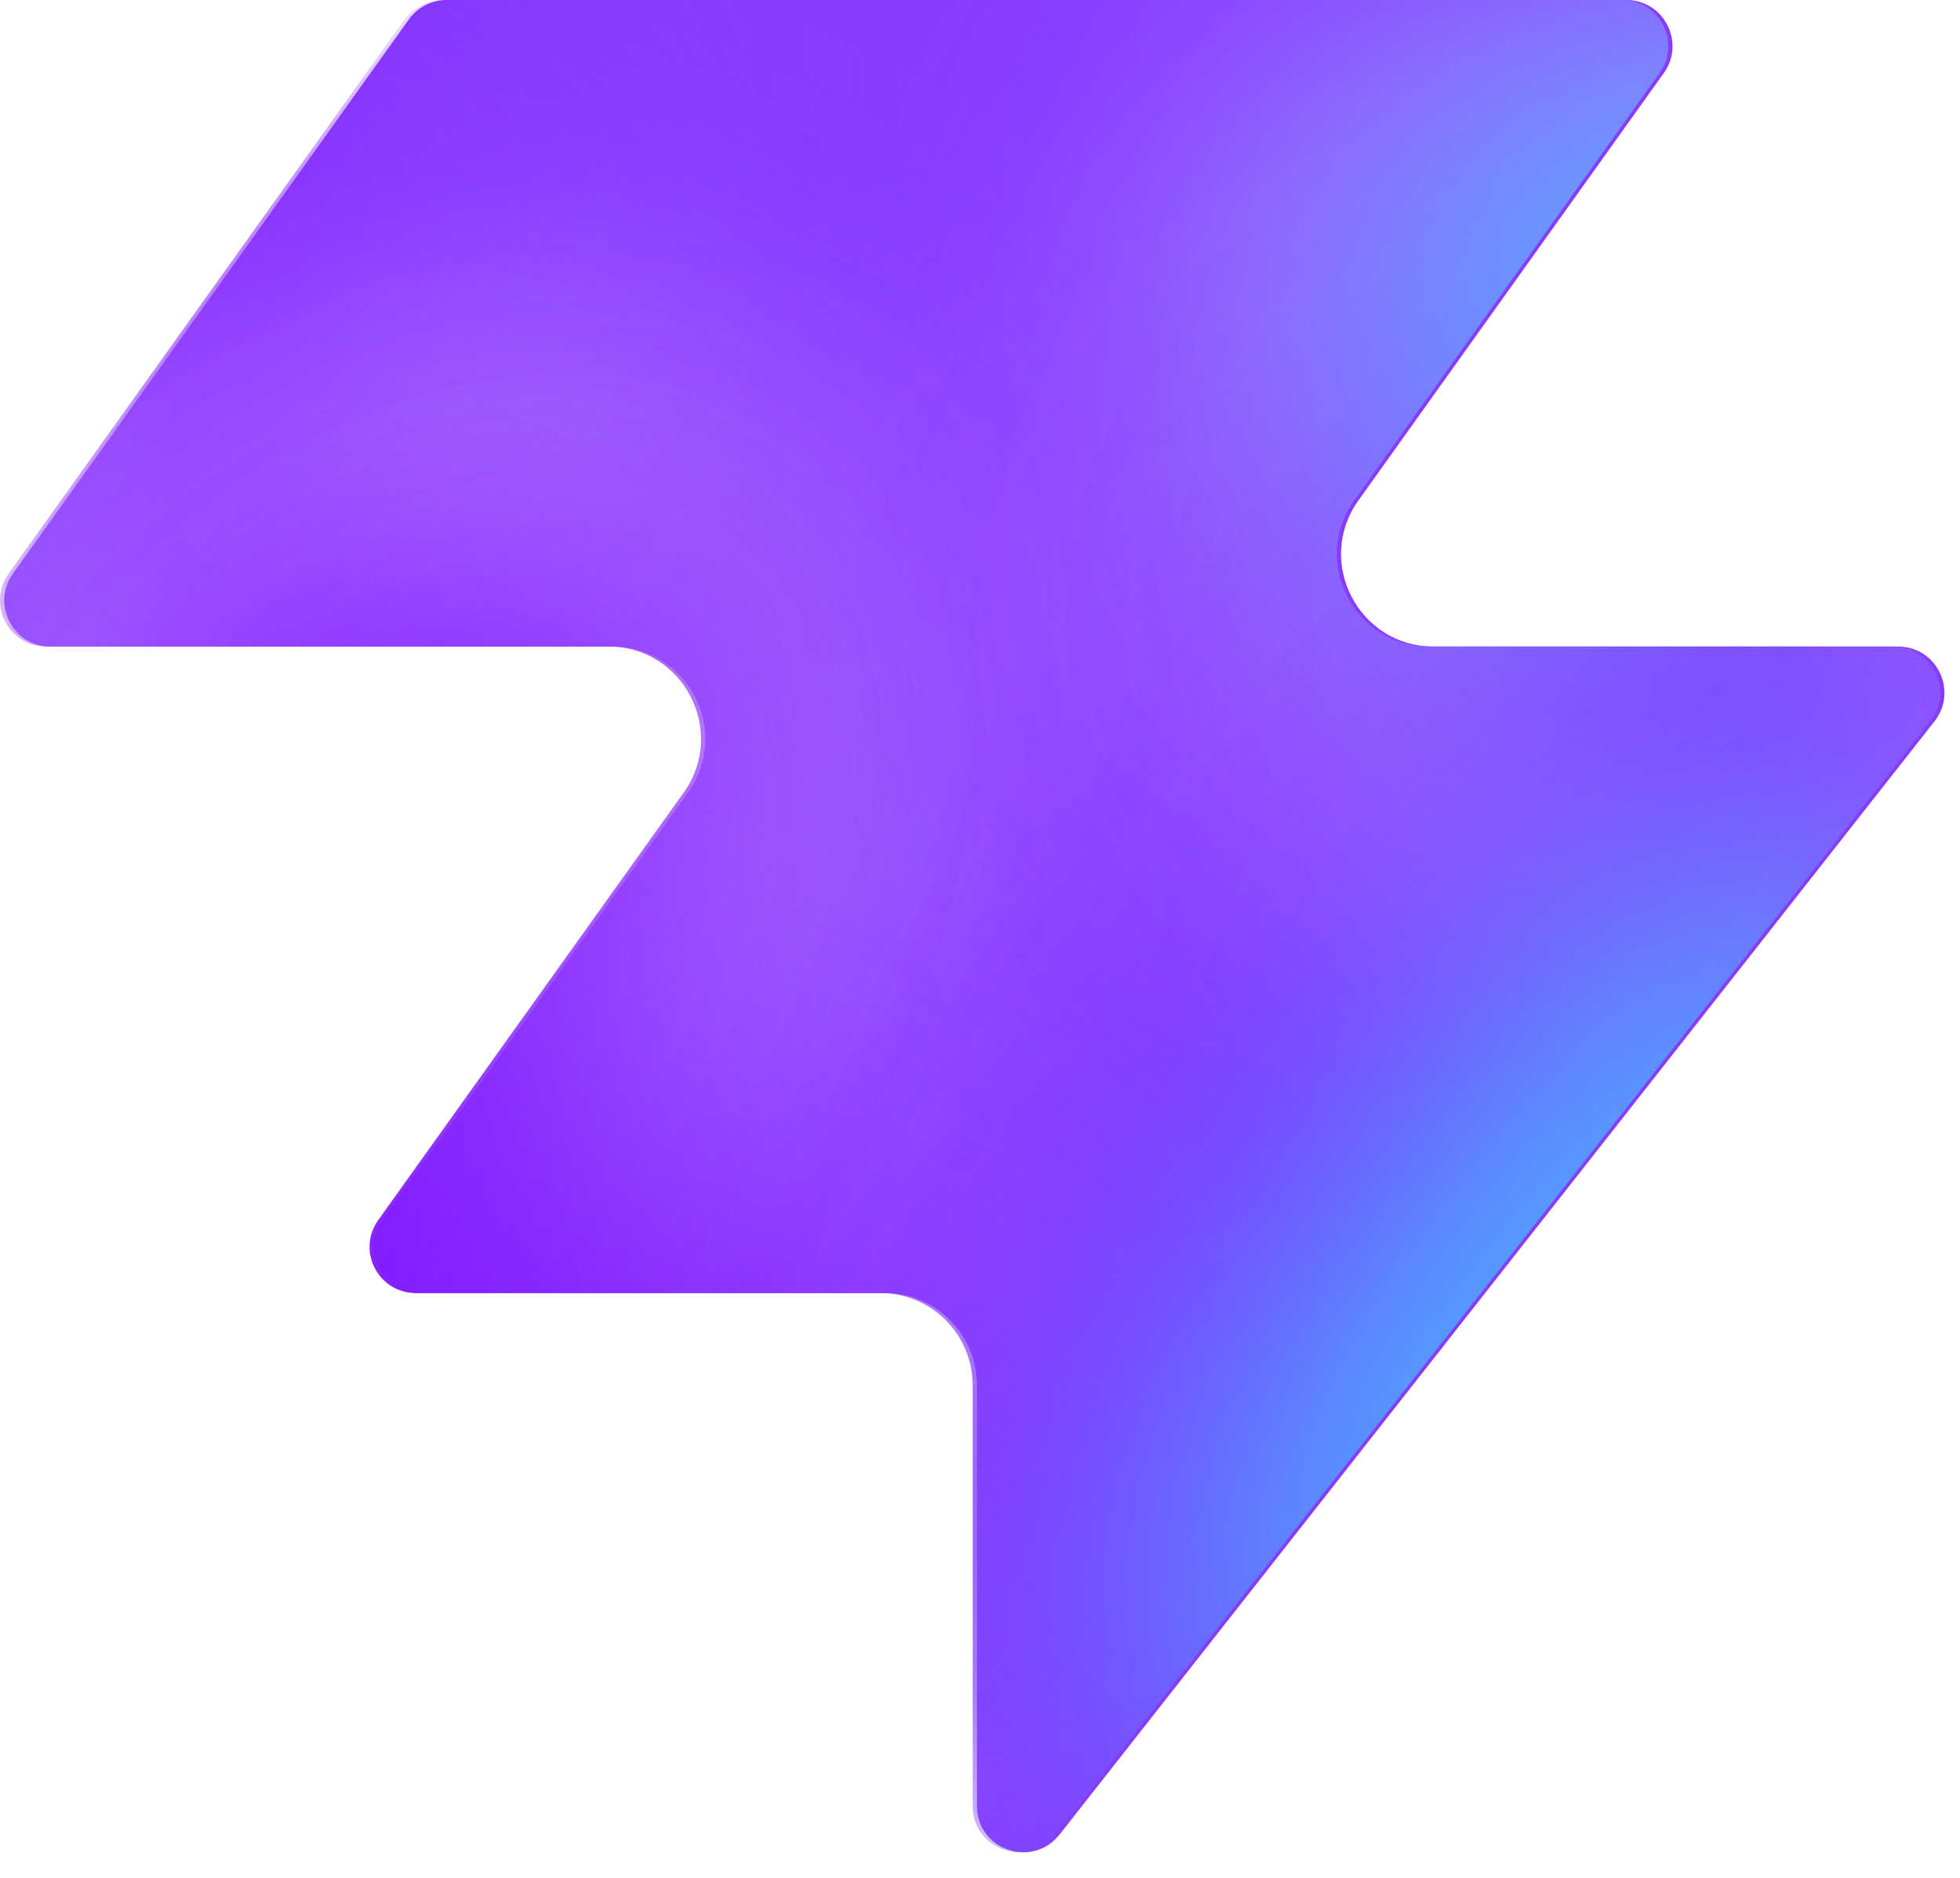
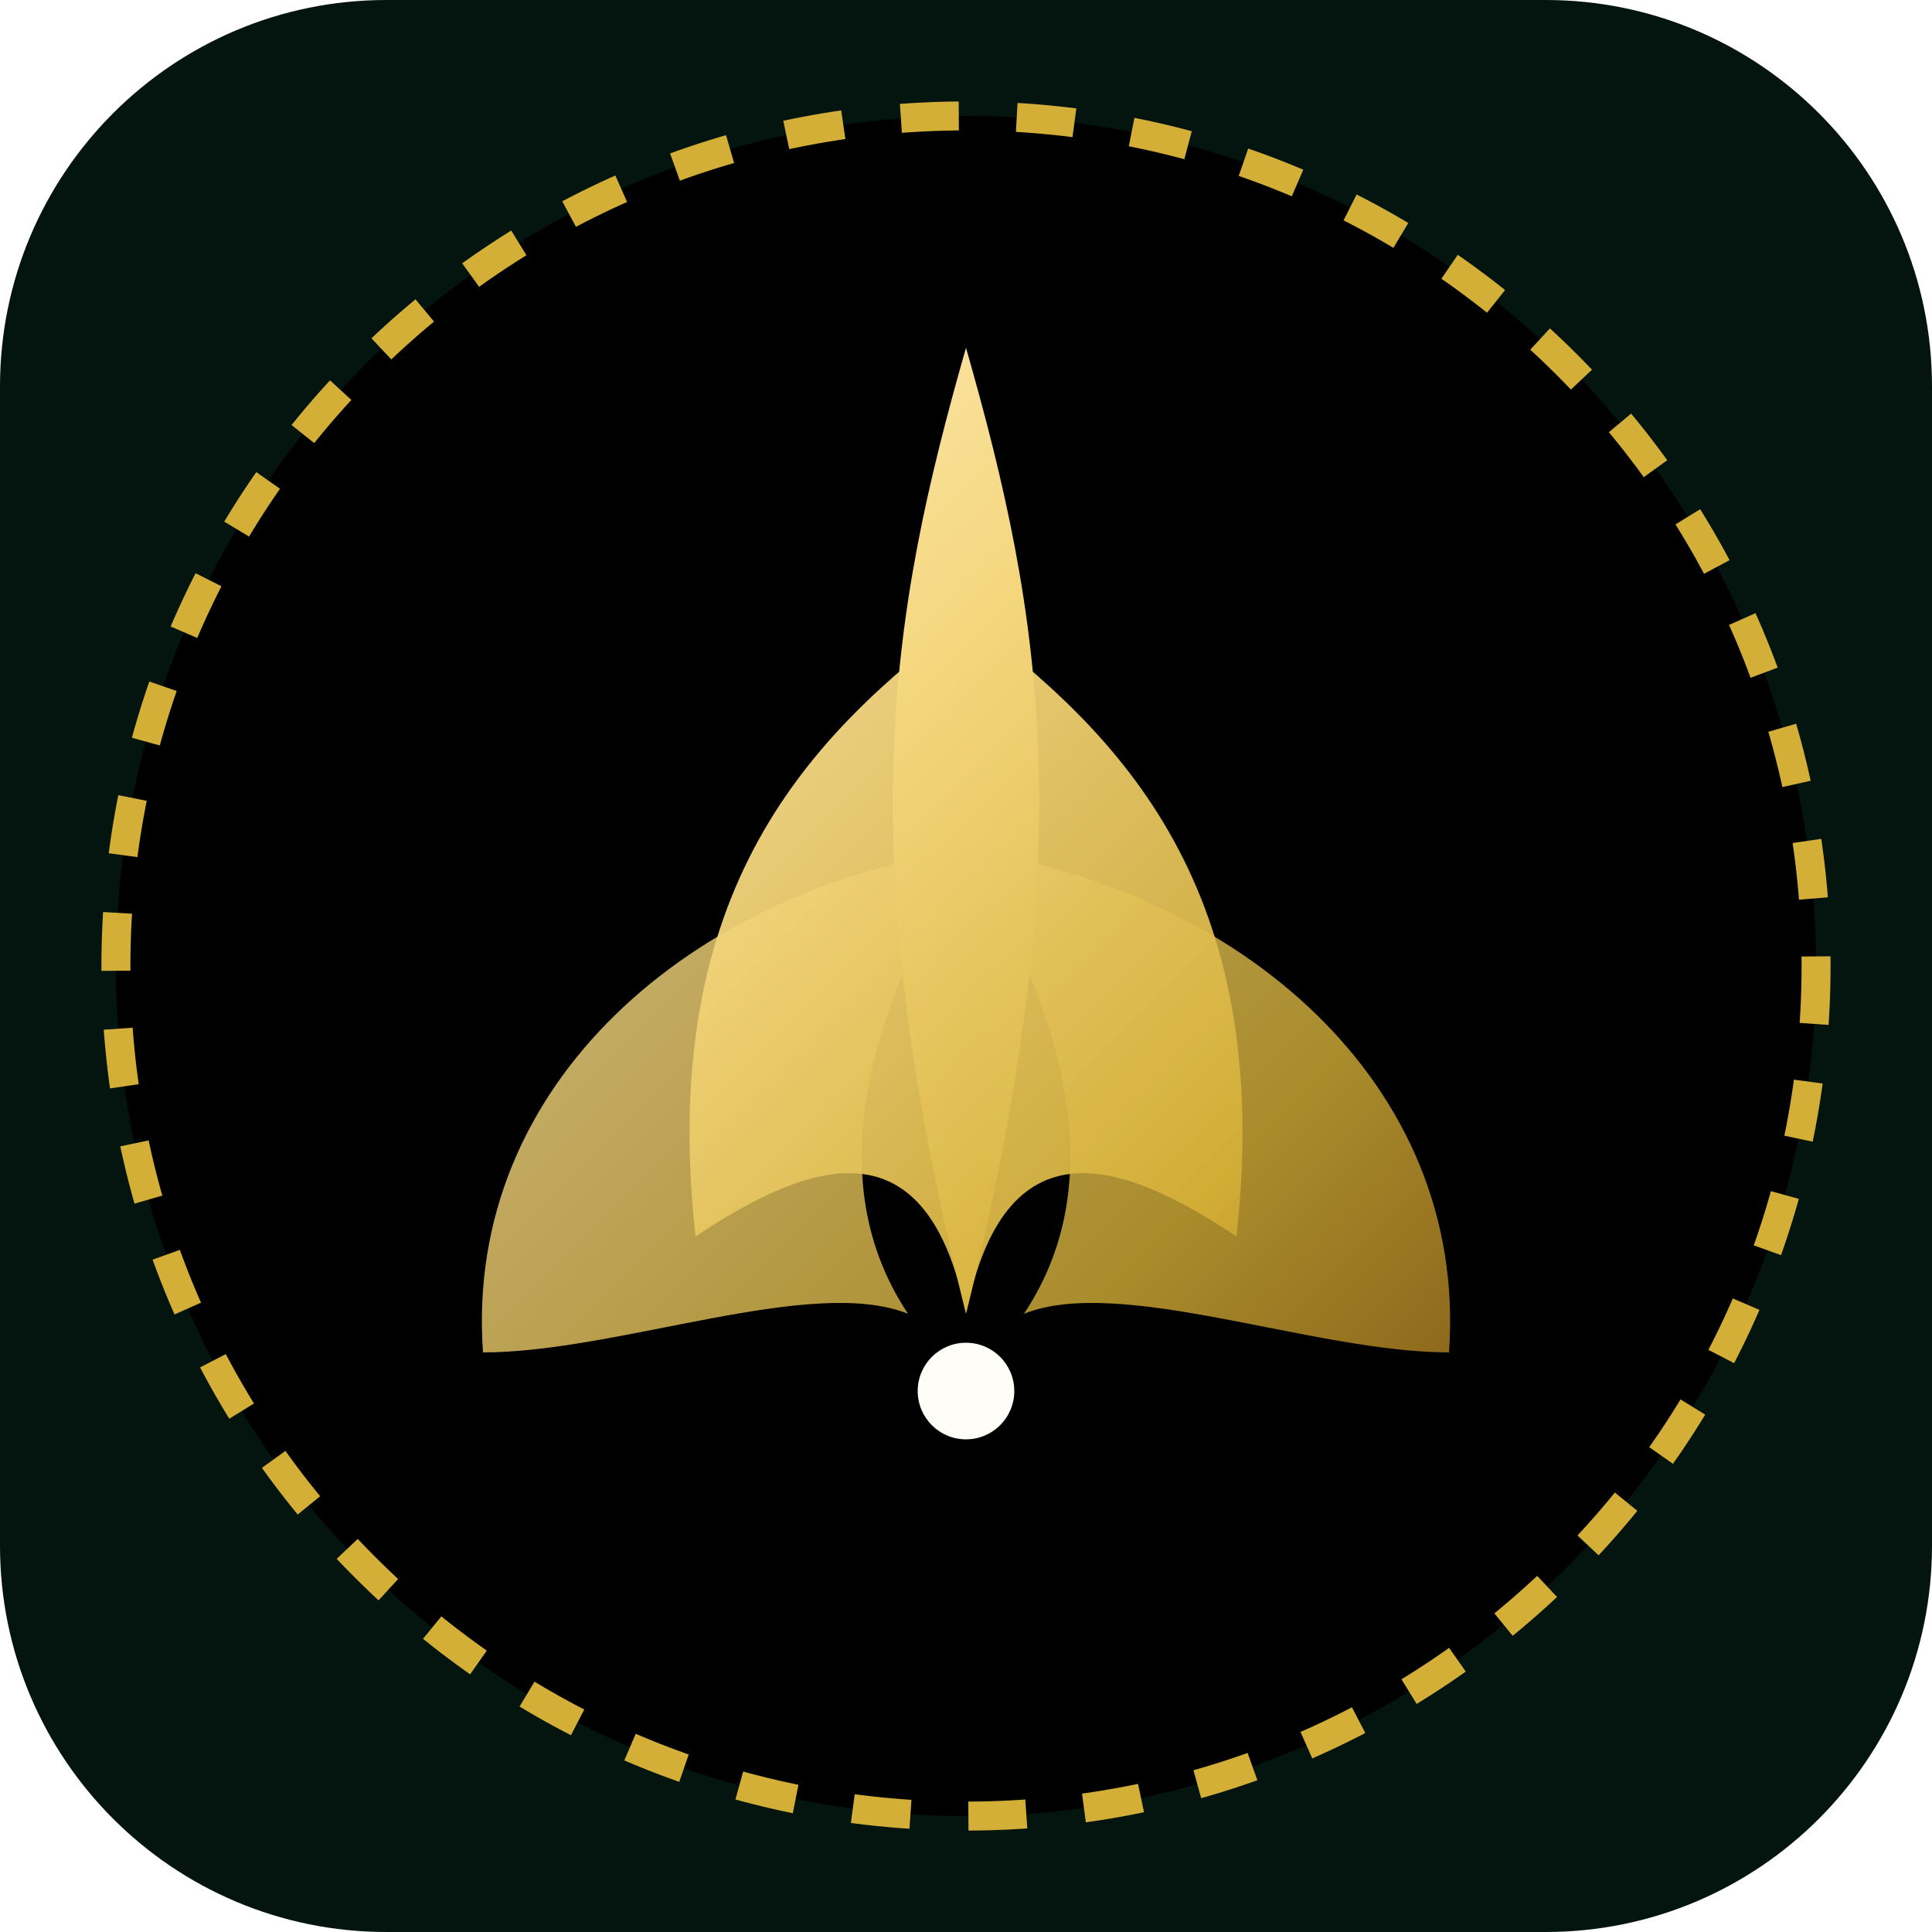
- <svg xmlns="http://www.w3.org/2000/svg" width="48" height="46" fill="none" viewBox="0 0 48 46">
-   <path fill="#863bff" d="M25.946 44.938c-.664.845-2.021.375-2.021-.698V33.937a2.26 2.26 0 0 0-2.262-2.262H10.287c-.92 0-1.456-1.04-.92-1.788l7.48-10.471c1.07-1.497 0-3.578-1.842-3.578H1.237c-.92 0-1.456-1.04-.92-1.788L10.013.474c.214-.297.556-.474.92-.474h28.894c.92 0 1.456 1.04.92 1.788l-7.48 10.471c-1.07 1.498 0 3.579 1.842 3.579h11.377c.943 0 1.473 1.088.89 1.83L25.947 44.94z" style="fill:#863bff;fill:color(display-p3 .525 .23 1);fill-opacity:1" />
-   <mask id="a" width="48" height="46" x="0" y="0" maskUnits="userSpaceOnUse" style="mask-type:alpha">
-     <path fill="#000" d="M25.842 44.938c-.664.844-2.021.375-2.021-.698V33.937a2.26 2.26 0 0 0-2.262-2.262H10.183c-.92 0-1.456-1.04-.92-1.788l7.48-10.471c1.07-1.498 0-3.579-1.842-3.579H1.133c-.92 0-1.456-1.04-.92-1.787L9.91.473c.214-.297.556-.474.92-.474h28.894c.92 0 1.456 1.04.92 1.788l-7.48 10.471c-1.07 1.498 0 3.578 1.842 3.578h11.377c.943 0 1.473 1.088.89 1.832L25.843 44.94z" style="fill:#000;fill-opacity:1" />
-   </mask>
-   <g mask="url(#a)">
-     <g filter="url(#b)">
-       <ellipse cx="5.508" cy="14.704" fill="#ede6ff" rx="5.508" ry="14.704" style="fill:#ede6ff;fill:color(display-p3 .927 .903 1);fill-opacity:1" transform="matrix(.00324 1 1 -.00324 -4.47 31.516)" />
-     </g>
-     <g filter="url(#c)">
-       <ellipse cx="10.399" cy="29.851" fill="#ede6ff" rx="10.399" ry="29.851" style="fill:#ede6ff;fill:color(display-p3 .927 .903 1);fill-opacity:1" transform="matrix(.00324 1 1 -.00324 -39.328 7.883)" />
-     </g>
-     <g filter="url(#d)">
-       <ellipse cx="5.508" cy="30.487" fill="#7e14ff" rx="5.508" ry="30.487" style="fill:#7e14ff;fill:color(display-p3 .492 .077 1);fill-opacity:1" transform="rotate(89.814 -25.913 -14.639)scale(1 -1)" />
-     </g>
-     <g filter="url(#e)">
-       <ellipse cx="5.508" cy="30.599" fill="#7e14ff" rx="5.508" ry="30.599" style="fill:#7e14ff;fill:color(display-p3 .492 .077 1);fill-opacity:1" transform="rotate(89.814 -32.644 -3.334)scale(1 -1)" />
-     </g>
-     <g filter="url(#f)">
-       <ellipse cx="5.508" cy="30.599" fill="#7e14ff" rx="5.508" ry="30.599" style="fill:#7e14ff;fill:color(display-p3 .492 .077 1);fill-opacity:1" transform="matrix(.00324 1 1 -.00324 -34.34 30.47)" />
-     </g>
-     <g filter="url(#g)">
-       <ellipse cx="14.072" cy="22.078" fill="#ede6ff" rx="14.072" ry="22.078" style="fill:#ede6ff;fill:color(display-p3 .927 .903 1);fill-opacity:1" transform="rotate(93.35 24.506 48.493)scale(-1 1)" />
-     </g>
-     <g filter="url(#h)">
-       <ellipse cx="3.47" cy="21.501" fill="#7e14ff" rx="3.47" ry="21.501" style="fill:#7e14ff;fill:color(display-p3 .492 .077 1);fill-opacity:1" transform="rotate(89.009 28.708 47.59)scale(-1 1)" />
-     </g>
-     <g filter="url(#i)">
-       <ellipse cx="3.47" cy="21.501" fill="#7e14ff" rx="3.47" ry="21.501" style="fill:#7e14ff;fill:color(display-p3 .492 .077 1);fill-opacity:1" transform="rotate(89.009 28.708 47.59)scale(-1 1)" />
-     </g>
-     <g filter="url(#j)">
-       <ellipse cx=".387" cy="8.972" fill="#7e14ff" rx="4.407" ry="29.108" style="fill:#7e14ff;fill:color(display-p3 .492 .077 1);fill-opacity:1" transform="rotate(39.51 .387 8.972)" />
-     </g>
-     <g filter="url(#k)">
-       <ellipse cx="47.523" cy="-6.092" fill="#7e14ff" rx="4.407" ry="29.108" style="fill:#7e14ff;fill:color(display-p3 .492 .077 1);fill-opacity:1" transform="rotate(37.892 47.523 -6.092)" />
-     </g>
-     <g filter="url(#l)">
-       <ellipse cx="41.412" cy="6.333" fill="#47bfff" rx="5.971" ry="9.665" style="fill:#47bfff;fill:color(display-p3 .28 .748 1);fill-opacity:1" transform="rotate(37.892 41.412 6.333)" />
-     </g>
-     <g filter="url(#m)">
-       <ellipse cx="-1.879" cy="38.332" fill="#7e14ff" rx="4.407" ry="29.108" style="fill:#7e14ff;fill:color(display-p3 .492 .077 1);fill-opacity:1" transform="rotate(37.892 -1.88 38.332)" />
-     </g>
-     <g filter="url(#n)">
-       <ellipse cx="-1.879" cy="38.332" fill="#7e14ff" rx="4.407" ry="29.108" style="fill:#7e14ff;fill:color(display-p3 .492 .077 1);fill-opacity:1" transform="rotate(37.892 -1.88 38.332)" />
-     </g>
-     <g filter="url(#o)">
-       <ellipse cx="35.651" cy="29.907" fill="#7e14ff" rx="4.407" ry="29.108" style="fill:#7e14ff;fill:color(display-p3 .492 .077 1);fill-opacity:1" transform="rotate(37.892 35.651 29.907)" />
-     </g>
-     <g filter="url(#p)">
-       <ellipse cx="38.418" cy="32.4" fill="#47bfff" rx="5.971" ry="15.297" style="fill:#47bfff;fill:color(display-p3 .28 .748 1);fill-opacity:1" transform="rotate(37.892 38.418 32.4)" />
-     </g>
-   </g>
+ <svg xmlns="http://www.w3.org/2000/svg" viewBox="0 0 100 100">
+   <rect width="100" height="100" rx="20" fill="#04140F" />
+   <circle cx="50" cy="50" r="44" stroke="#D4AF37" stroke-width="1.5" stroke-dasharray="3 3" />
+   <path d="M50 18 C46 32 44 44 50 68 C56 44 54 32 50 18 Z" fill="url(#gold)" />
+   <path d="M50 32 C42 38 34 46 36 64 C42 60 48 58 50 68 C48 56 48 44 50 32 Z" fill="url(#gold)" fill-opacity="0.95" />
+   <path d="M50 32 C58 38 66 46 64 64 C58 60 52 58 50 68 C52 56 52 44 50 32 Z" fill="url(#gold)" fill-opacity="0.95" />
+   <path d="M50 44 C36 46 24 56 25 70 C32 70 42 66 47 68 C43 62 44 54 50 44 Z" fill="url(#gold)" fill-opacity="0.8" />
+   <path d="M50 44 C64 46 76 56 75 70 C68 70 58 66 53 68 C57 62 56 54 50 44 Z" fill="url(#gold)" fill-opacity="0.8" />
+   <circle cx="50" cy="72" r="2.5" fill="#FFFDF7" />
  <defs>
-     <filter id="b" width="60.045" height="41.654" x="-19.77" y="16.149" color-interpolation-filters="sRGB" filterUnits="userSpaceOnUse">
-       <feFlood flood-opacity="0" result="BackgroundImageFix" />
-       <feBlend in="SourceGraphic" in2="BackgroundImageFix" result="shape" />
-       <feGaussianBlur result="effect1_foregroundBlur_2002_17158" stdDeviation="7.659" />
-     </filter>
-     <filter id="c" width="90.34" height="51.437" x="-54.613" y="-7.533" color-interpolation-filters="sRGB" filterUnits="userSpaceOnUse">
-       <feFlood flood-opacity="0" result="BackgroundImageFix" />
-       <feBlend in="SourceGraphic" in2="BackgroundImageFix" result="shape" />
-       <feGaussianBlur result="effect1_foregroundBlur_2002_17158" stdDeviation="7.659" />
-     </filter>
-     <filter id="d" width="79.355" height="29.4" x="-49.64" y="2.03" color-interpolation-filters="sRGB" filterUnits="userSpaceOnUse">
-       <feFlood flood-opacity="0" result="BackgroundImageFix" />
-       <feBlend in="SourceGraphic" in2="BackgroundImageFix" result="shape" />
-       <feGaussianBlur result="effect1_foregroundBlur_2002_17158" stdDeviation="4.596" />
-     </filter>
-     <filter id="e" width="79.579" height="29.4" x="-45.045" y="20.029" color-interpolation-filters="sRGB" filterUnits="userSpaceOnUse">
-       <feFlood flood-opacity="0" result="BackgroundImageFix" />
-       <feBlend in="SourceGraphic" in2="BackgroundImageFix" result="shape" />
-       <feGaussianBlur result="effect1_foregroundBlur_2002_17158" stdDeviation="4.596" />
-     </filter>
-     <filter id="f" width="79.579" height="29.4" x="-43.513" y="21.178" color-interpolation-filters="sRGB" filterUnits="userSpaceOnUse">
-       <feFlood flood-opacity="0" result="BackgroundImageFix" />
-       <feBlend in="SourceGraphic" in2="BackgroundImageFix" result="shape" />
-       <feGaussianBlur result="effect1_foregroundBlur_2002_17158" stdDeviation="4.596" />
-     </filter>
-     <filter id="g" width="74.749" height="58.852" x="15.756" y="-17.901" color-interpolation-filters="sRGB" filterUnits="userSpaceOnUse">
-       <feFlood flood-opacity="0" result="BackgroundImageFix" />
-       <feBlend in="SourceGraphic" in2="BackgroundImageFix" result="shape" />
-       <feGaussianBlur result="effect1_foregroundBlur_2002_17158" stdDeviation="7.659" />
-     </filter>
-     <filter id="h" width="61.377" height="25.362" x="23.548" y="2.284" color-interpolation-filters="sRGB" filterUnits="userSpaceOnUse">
-       <feFlood flood-opacity="0" result="BackgroundImageFix" />
-       <feBlend in="SourceGraphic" in2="BackgroundImageFix" result="shape" />
-       <feGaussianBlur result="effect1_foregroundBlur_2002_17158" stdDeviation="4.596" />
-     </filter>
-     <filter id="i" width="61.377" height="25.362" x="23.548" y="2.284" color-interpolation-filters="sRGB" filterUnits="userSpaceOnUse">
-       <feFlood flood-opacity="0" result="BackgroundImageFix" />
-       <feBlend in="SourceGraphic" in2="BackgroundImageFix" result="shape" />
-       <feGaussianBlur result="effect1_foregroundBlur_2002_17158" stdDeviation="4.596" />
-     </filter>
-     <filter id="j" width="56.045" height="63.649" x="-27.636" y="-22.853" color-interpolation-filters="sRGB" filterUnits="userSpaceOnUse">
-       <feFlood flood-opacity="0" result="BackgroundImageFix" />
-       <feBlend in="SourceGraphic" in2="BackgroundImageFix" result="shape" />
-       <feGaussianBlur result="effect1_foregroundBlur_2002_17158" stdDeviation="4.596" />
-     </filter>
-     <filter id="k" width="54.814" height="64.646" x="20.116" y="-38.415" color-interpolation-filters="sRGB" filterUnits="userSpaceOnUse">
-       <feFlood flood-opacity="0" result="BackgroundImageFix" />
-       <feBlend in="SourceGraphic" in2="BackgroundImageFix" result="shape" />
-       <feGaussianBlur result="effect1_foregroundBlur_2002_17158" stdDeviation="4.596" />
-     </filter>
-     <filter id="l" width="33.541" height="35.313" x="24.641" y="-11.323" color-interpolation-filters="sRGB" filterUnits="userSpaceOnUse">
-       <feFlood flood-opacity="0" result="BackgroundImageFix" />
-       <feBlend in="SourceGraphic" in2="BackgroundImageFix" result="shape" />
-       <feGaussianBlur result="effect1_foregroundBlur_2002_17158" stdDeviation="4.596" />
-     </filter>
-     <filter id="m" width="54.814" height="64.646" x="-29.286" y="6.009" color-interpolation-filters="sRGB" filterUnits="userSpaceOnUse">
-       <feFlood flood-opacity="0" result="BackgroundImageFix" />
-       <feBlend in="SourceGraphic" in2="BackgroundImageFix" result="shape" />
-       <feGaussianBlur result="effect1_foregroundBlur_2002_17158" stdDeviation="4.596" />
-     </filter>
-     <filter id="n" width="54.814" height="64.646" x="-29.286" y="6.009" color-interpolation-filters="sRGB" filterUnits="userSpaceOnUse">
-       <feFlood flood-opacity="0" result="BackgroundImageFix" />
-       <feBlend in="SourceGraphic" in2="BackgroundImageFix" result="shape" />
-       <feGaussianBlur result="effect1_foregroundBlur_2002_17158" stdDeviation="4.596" />
-     </filter>
-     <filter id="o" width="54.814" height="64.646" x="8.244" y="-2.416" color-interpolation-filters="sRGB" filterUnits="userSpaceOnUse">
-       <feFlood flood-opacity="0" result="BackgroundImageFix" />
-       <feBlend in="SourceGraphic" in2="BackgroundImageFix" result="shape" />
-       <feGaussianBlur result="effect1_foregroundBlur_2002_17158" stdDeviation="4.596" />
-     </filter>
-     <filter id="p" width="39.409" height="43.623" x="18.713" y="10.588" color-interpolation-filters="sRGB" filterUnits="userSpaceOnUse">
-       <feFlood flood-opacity="0" result="BackgroundImageFix" />
-       <feBlend in="SourceGraphic" in2="BackgroundImageFix" result="shape" />
-       <feGaussianBlur result="effect1_foregroundBlur_2002_17158" stdDeviation="4.596" />
-     </filter>
+     <linearGradient id="gold" x1="20" y1="20" x2="80" y2="80" gradientUnits="userSpaceOnUse">
+       <stop offset="0%" stop-color="#FFF4D0" />
+       <stop offset="35%" stop-color="#F5D77F" />
+       <stop offset="70%" stop-color="#D4AF37" />
+       <stop offset="100%" stop-color="#996515" />
+     </linearGradient>
  </defs>
</svg>
